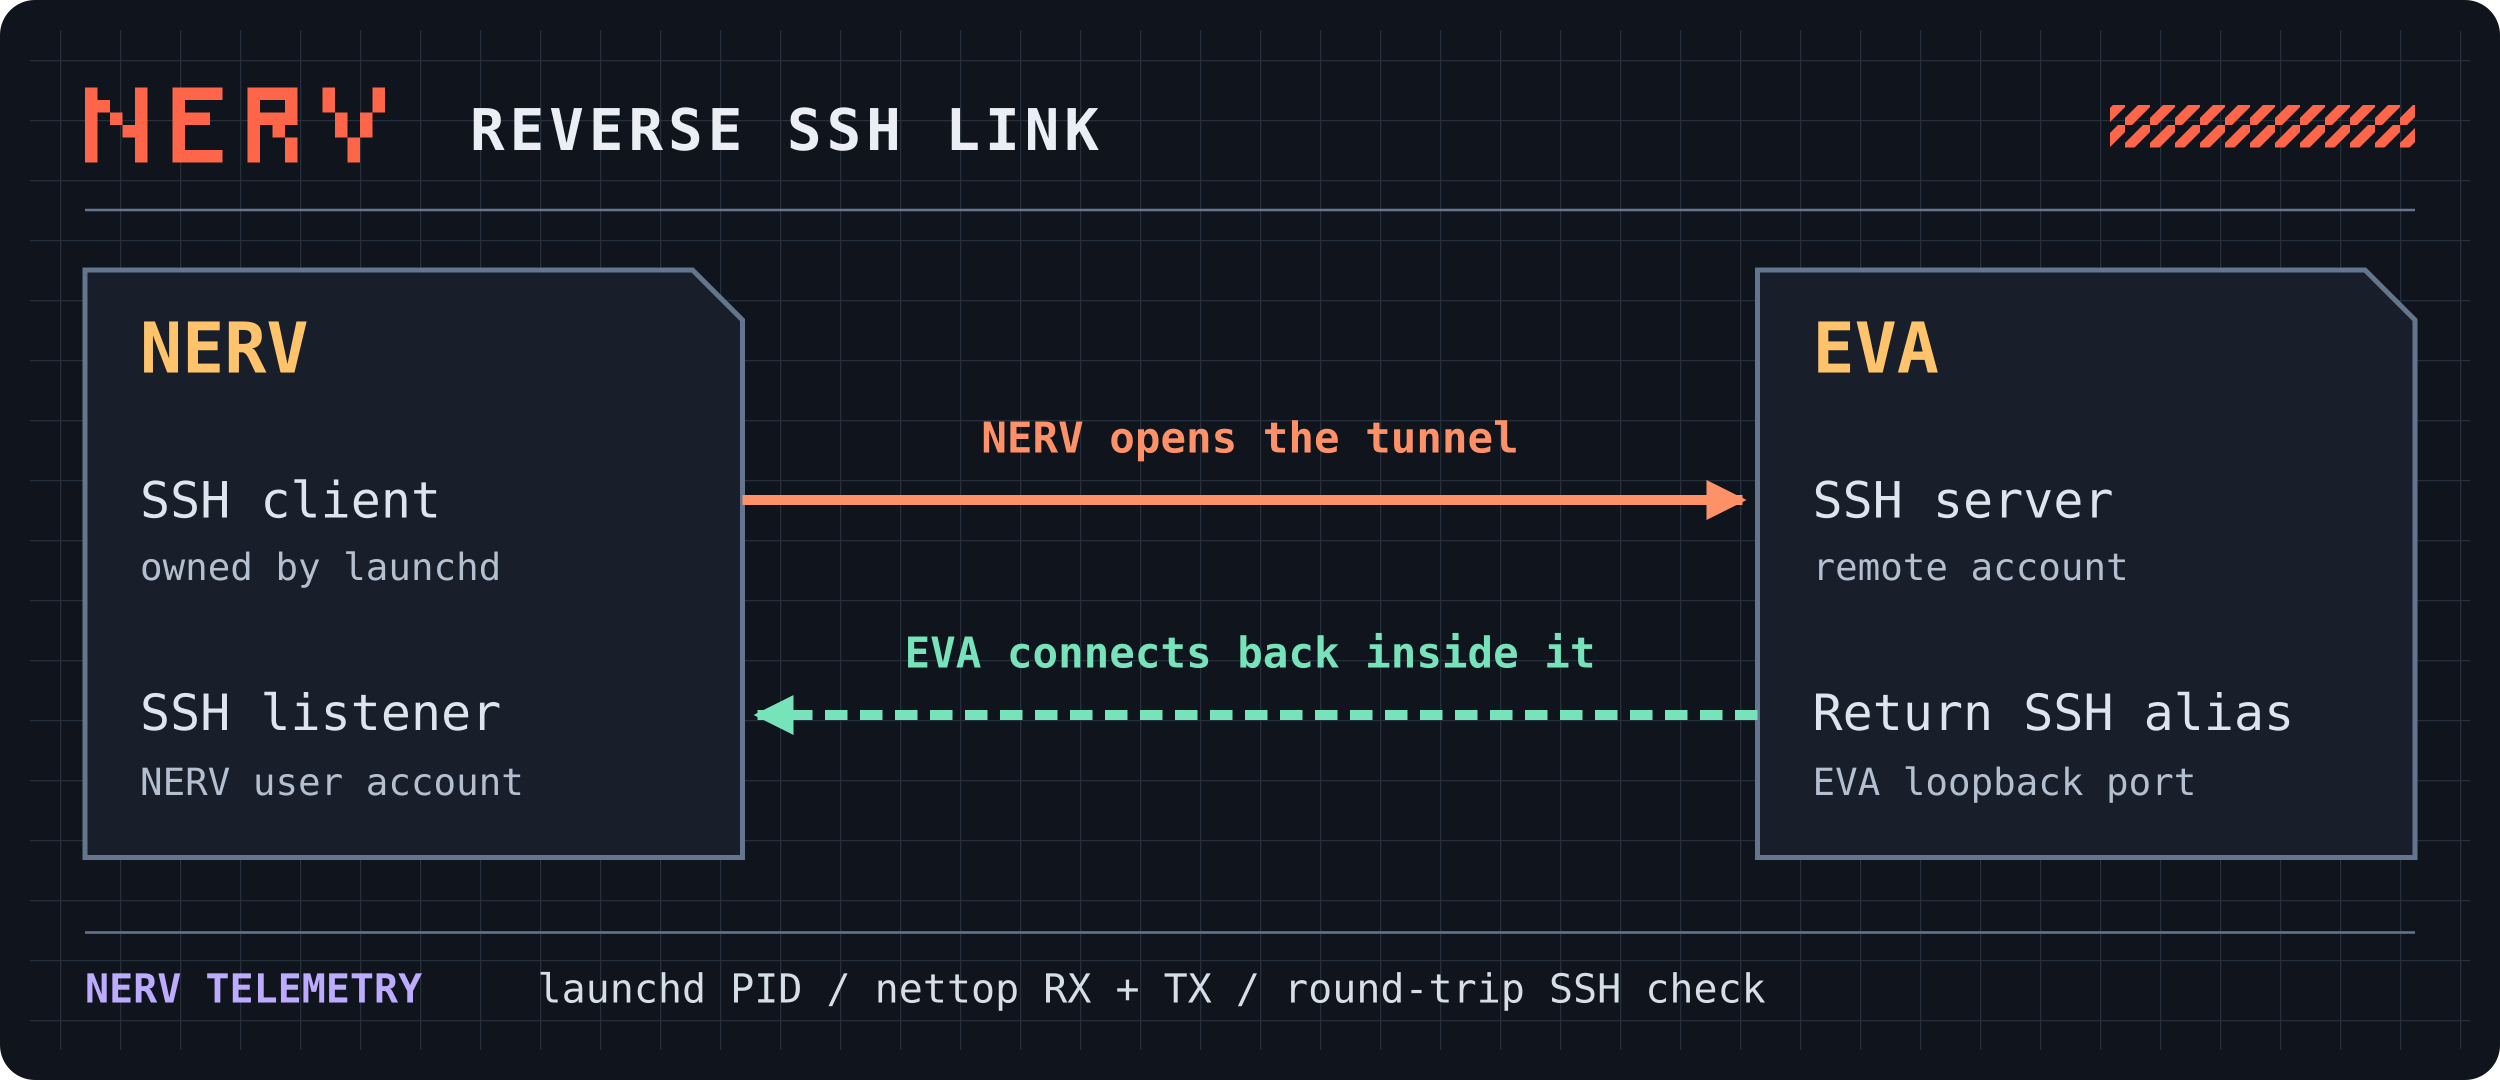
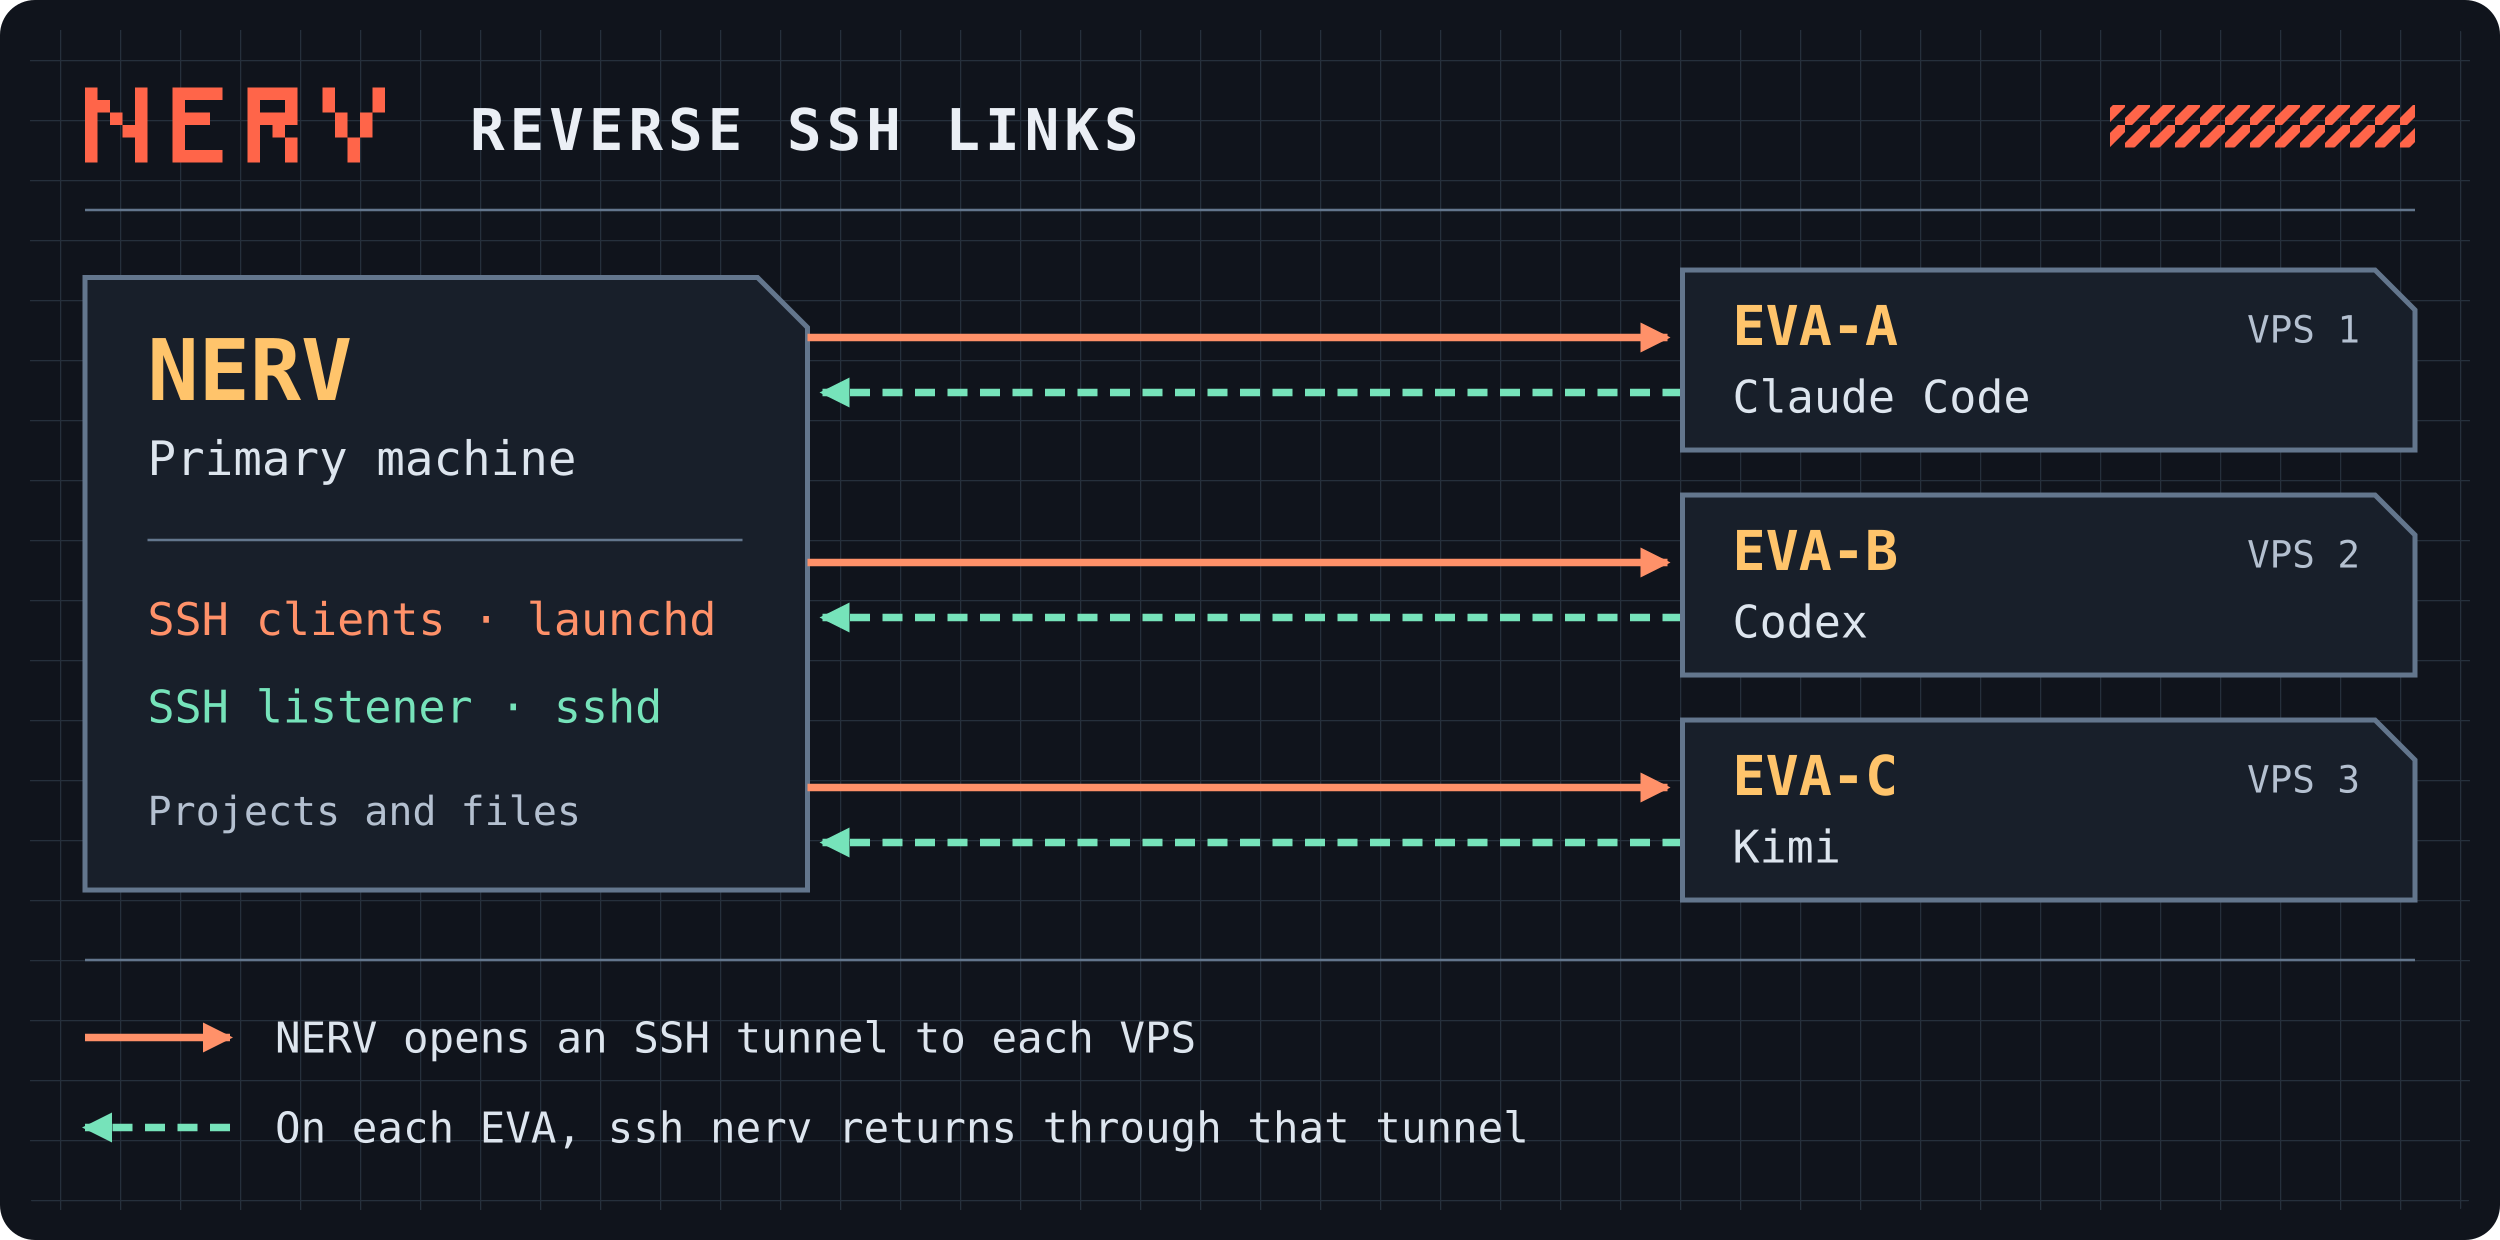
- <svg xmlns="http://www.w3.org/2000/svg" width="1000" height="432" viewBox="0 0 1000 432" role="img" aria-labelledby="title desc">
+ <svg xmlns="http://www.w3.org/2000/svg" width="1000" height="496" viewBox="0 0 1000 496" role="img" aria-labelledby="title desc">
  <defs>
    <pattern id="grid" width="24" height="24" patternUnits="userSpaceOnUse">
      <path d="M24 0H0V24" fill="none" stroke="#26303c" stroke-width="1" />
    </pattern>
    <pattern id="stripe" width="10" height="10" patternUnits="userSpaceOnUse">
      <path d="M-2 12 12-2" fill="none" stroke="#ff6549" stroke-width="4" />
    </pattern>
    <marker id="out" viewBox="0 0 10 10" refX="9" refY="5" markerWidth="4" markerHeight="4" orient="auto">
      <path d="M0 0 10 5 0 10Z" fill="#ff9169" />
    </marker>
    <marker id="in" viewBox="0 0 10 10" refX="9" refY="5" markerWidth="4" markerHeight="4" orient="auto">
      <path d="M0 0 10 5 0 10Z" fill="#76e3ba" />
    </marker>
  </defs>
-   <rect width="1000" height="432" rx="14" fill="#10141c" />
-   <rect x="12" y="12" width="976" height="408" rx="6" fill="url(#grid)" />
+   <rect width="1000" height="496" rx="14" fill="#10141c" />
+   <rect x="12" y="12" width="976" height="472" rx="6" fill="url(#grid)" />
  <g font-family="ui-monospace,Menlo,Consolas,monospace">
    <path fill="#ff6549" d="M34 35h5v10h-5Z M39 40h5v5h-5Z M54 35h5v10h-5Z M69 35h5v10h-5Z M74 35h5v5h-5Z M79 35h5v5h-5Z M84 35h5v5h-5Z M99 35h5v10h-5Z M104 35h5v5h-5Z M109 35h5v5h-5Z M114 35h5v10h-5Z M129 35h5v10h-5Z M149 35h5v10h-5Z M34 45h5v10h-5Z M44 45h5v5h-5Z M49 50h5v5h-5Z M54 45h5v10h-5Z M69 45h5v10h-5Z M74 45h5v5h-5Z M79 45h5v5h-5Z M99 45h5v10h-5Z M104 45h5v5h-5Z M109 45h5v10h-5Z M114 45h5v5h-5Z M134 45h5v10h-5Z M144 45h5v10h-5Z M34 55h5v10h-5Z M54 55h5v10h-5Z M69 55h5v10h-5Z M74 60h5v5h-5Z M79 60h5v5h-5Z M84 60h5v5h-5Z M99 55h5v10h-5Z M114 55h5v10h-5Z M139 55h5v10h-5Z" />
-     <text x="188" y="60" font-size="23" font-weight="bold" letter-spacing="2" fill="#ebeff5">REVERSE SSH LINK</text>
+     <text x="188" y="60" font-size="23" font-weight="bold" letter-spacing="2" fill="#ebeff5">REVERSE SSH LINKS</text>
    <rect x="844" y="42" width="122" height="17" fill="url(#stripe)" />
    <path d="M34 84H966" stroke="#63768d" />
-     <path d="M34 108H277L297 128V343H34Z" stroke="#63768d" stroke-width="2" fill="#181f2a" />
-     <path d="M703 108H946L966 128V343H703Z" stroke="#63768d" stroke-width="2" fill="#181f2a" />
-     <g font-size="28" font-weight="bold" fill="#ffc46b">
-       <text x="56" y="149">NERV</text>
-       <text x="725" y="149">EVA</text>
+     <path d="M34 111H303L323 131V356H34Z" stroke="#63768d" stroke-width="2" fill="#181f2a" />
+     <text x="59" y="160" fill="#ffc46b" font-size="34" font-weight="bold">NERV</text>
+     <text x="59" y="190" fill="#dde5ee" font-size="19">Primary machine</text>
+     <path d="M59 216H297" stroke="#63768d" />
+     <text x="59" y="254" fill="#ff9169" font-size="18">SSH clients · launchd</text>
+     <text x="59" y="289" fill="#76e3ba" font-size="18">SSH listener · sshd</text>
+     <text x="59" y="330" fill="#b4c0d0" font-size="16">Projects and files</text>
+     <g transform="translate(0 108)">
+       <path d="M323 27H667" stroke="#ff9169" stroke-width="3" marker-end="url(#out)" />
+       <path d="M673 49H329" stroke="#76e3ba" stroke-width="3" stroke-dasharray="8 5" marker-end="url(#in)" />
+       <path d="M673 0H950L966 16V72H673Z" stroke="#63768d" stroke-width="2" fill="#181f2a" />
+       <text x="693" y="30" fill="#ffc46b" font-size="22" font-weight="bold">EVA-A</text>
+       <text x="944" y="29" fill="#b4c0d0" text-anchor="end" font-size="15">VPS 1</text>
+       <text x="693" y="57" fill="#dde5ee" font-size="18">Claude Code</text>
    </g>
-     <g fill="#dde5ee" font-size="20">
-       <text x="56" y="207">SSH client</text>
-       <text x="725" y="207">SSH server</text>
-       <text x="56" y="292">SSH listener</text>
-       <text x="725" y="292">Return SSH alias</text>
+     <g transform="translate(0 198)">
+       <path d="M323 27H667" stroke="#ff9169" stroke-width="3" marker-end="url(#out)" />
+       <path d="M673 49H329" stroke="#76e3ba" stroke-width="3" stroke-dasharray="8 5" marker-end="url(#in)" />
+       <path d="M673 0H950L966 16V72H673Z" stroke="#63768d" stroke-width="2" fill="#181f2a" />
+       <text x="693" y="30" fill="#ffc46b" font-size="22" font-weight="bold">EVA-B</text>
+       <text x="944" y="29" fill="#b4c0d0" text-anchor="end" font-size="15">VPS 2</text>
+       <text x="693" y="57" fill="#dde5ee" font-size="18">Codex</text>
    </g>
-     <g fill="#b4c0d0" font-size="15">
-       <text x="56" y="232">owned by launchd</text>
-       <text x="725" y="232">remote account</text>
-       <text x="56" y="318">NERV user account</text>
-       <text x="725" y="318">EVA loopback port</text>
+     <g transform="translate(0 288)">
+       <path d="M323 27H667" stroke="#ff9169" stroke-width="3" marker-end="url(#out)" />
+       <path d="M673 49H329" stroke="#76e3ba" stroke-width="3" stroke-dasharray="8 5" marker-end="url(#in)" />
+       <path d="M673 0H950L966 16V72H673Z" stroke="#63768d" stroke-width="2" fill="#181f2a" />
+       <text x="693" y="30" fill="#ffc46b" font-size="22" font-weight="bold">EVA-C</text>
+       <text x="944" y="29" fill="#b4c0d0" text-anchor="end" font-size="15">VPS 3</text>
+       <text x="693" y="57" fill="#dde5ee" font-size="18">Kimi</text>
    </g>
-     <g fill="none" stroke-width="4">
-       <path d="M297 200H697" stroke="#ff9169" marker-end="url(#out)" />
-       <path d="M703 286H303" stroke="#76e3ba" stroke-dasharray="9 5" marker-end="url(#in)" />
-     </g>
-     <g text-anchor="middle" font-size="17" font-weight="bold">
-       <text x="500" y="181" fill="#ff9169">NERV opens the tunnel</text>
-       <text x="500" y="267" fill="#76e3ba">EVA connects back inside it</text>
-     </g>
-     <path d="M34 373H966" stroke="#63768d" />
-     <text x="34" y="401" fill="#bcabff" font-size="16" font-weight="bold">NERV TELEMETRY</text>
-     <text x="215" y="401" fill="#d6dfe8" font-size="16">launchd PID   /   nettop RX + TX   /   round-trip SSH check</text>
+     <path d="M34 384H966" stroke="#63768d" />
+     <path d="M34 415H92" stroke="#ff9169" stroke-width="3" marker-end="url(#out)" />
+     <text x="110" y="421" fill="#dde5ee" font-size="17">NERV opens an SSH tunnel to each VPS</text>
+     <path d="M92 451H34" stroke="#76e3ba" stroke-width="3" stroke-dasharray="8 5" marker-end="url(#in)" />
+     <text x="110" y="457" fill="#dde5ee" font-size="17">On each EVA, ssh nerv returns through that tunnel</text>
  </g>
</svg>
